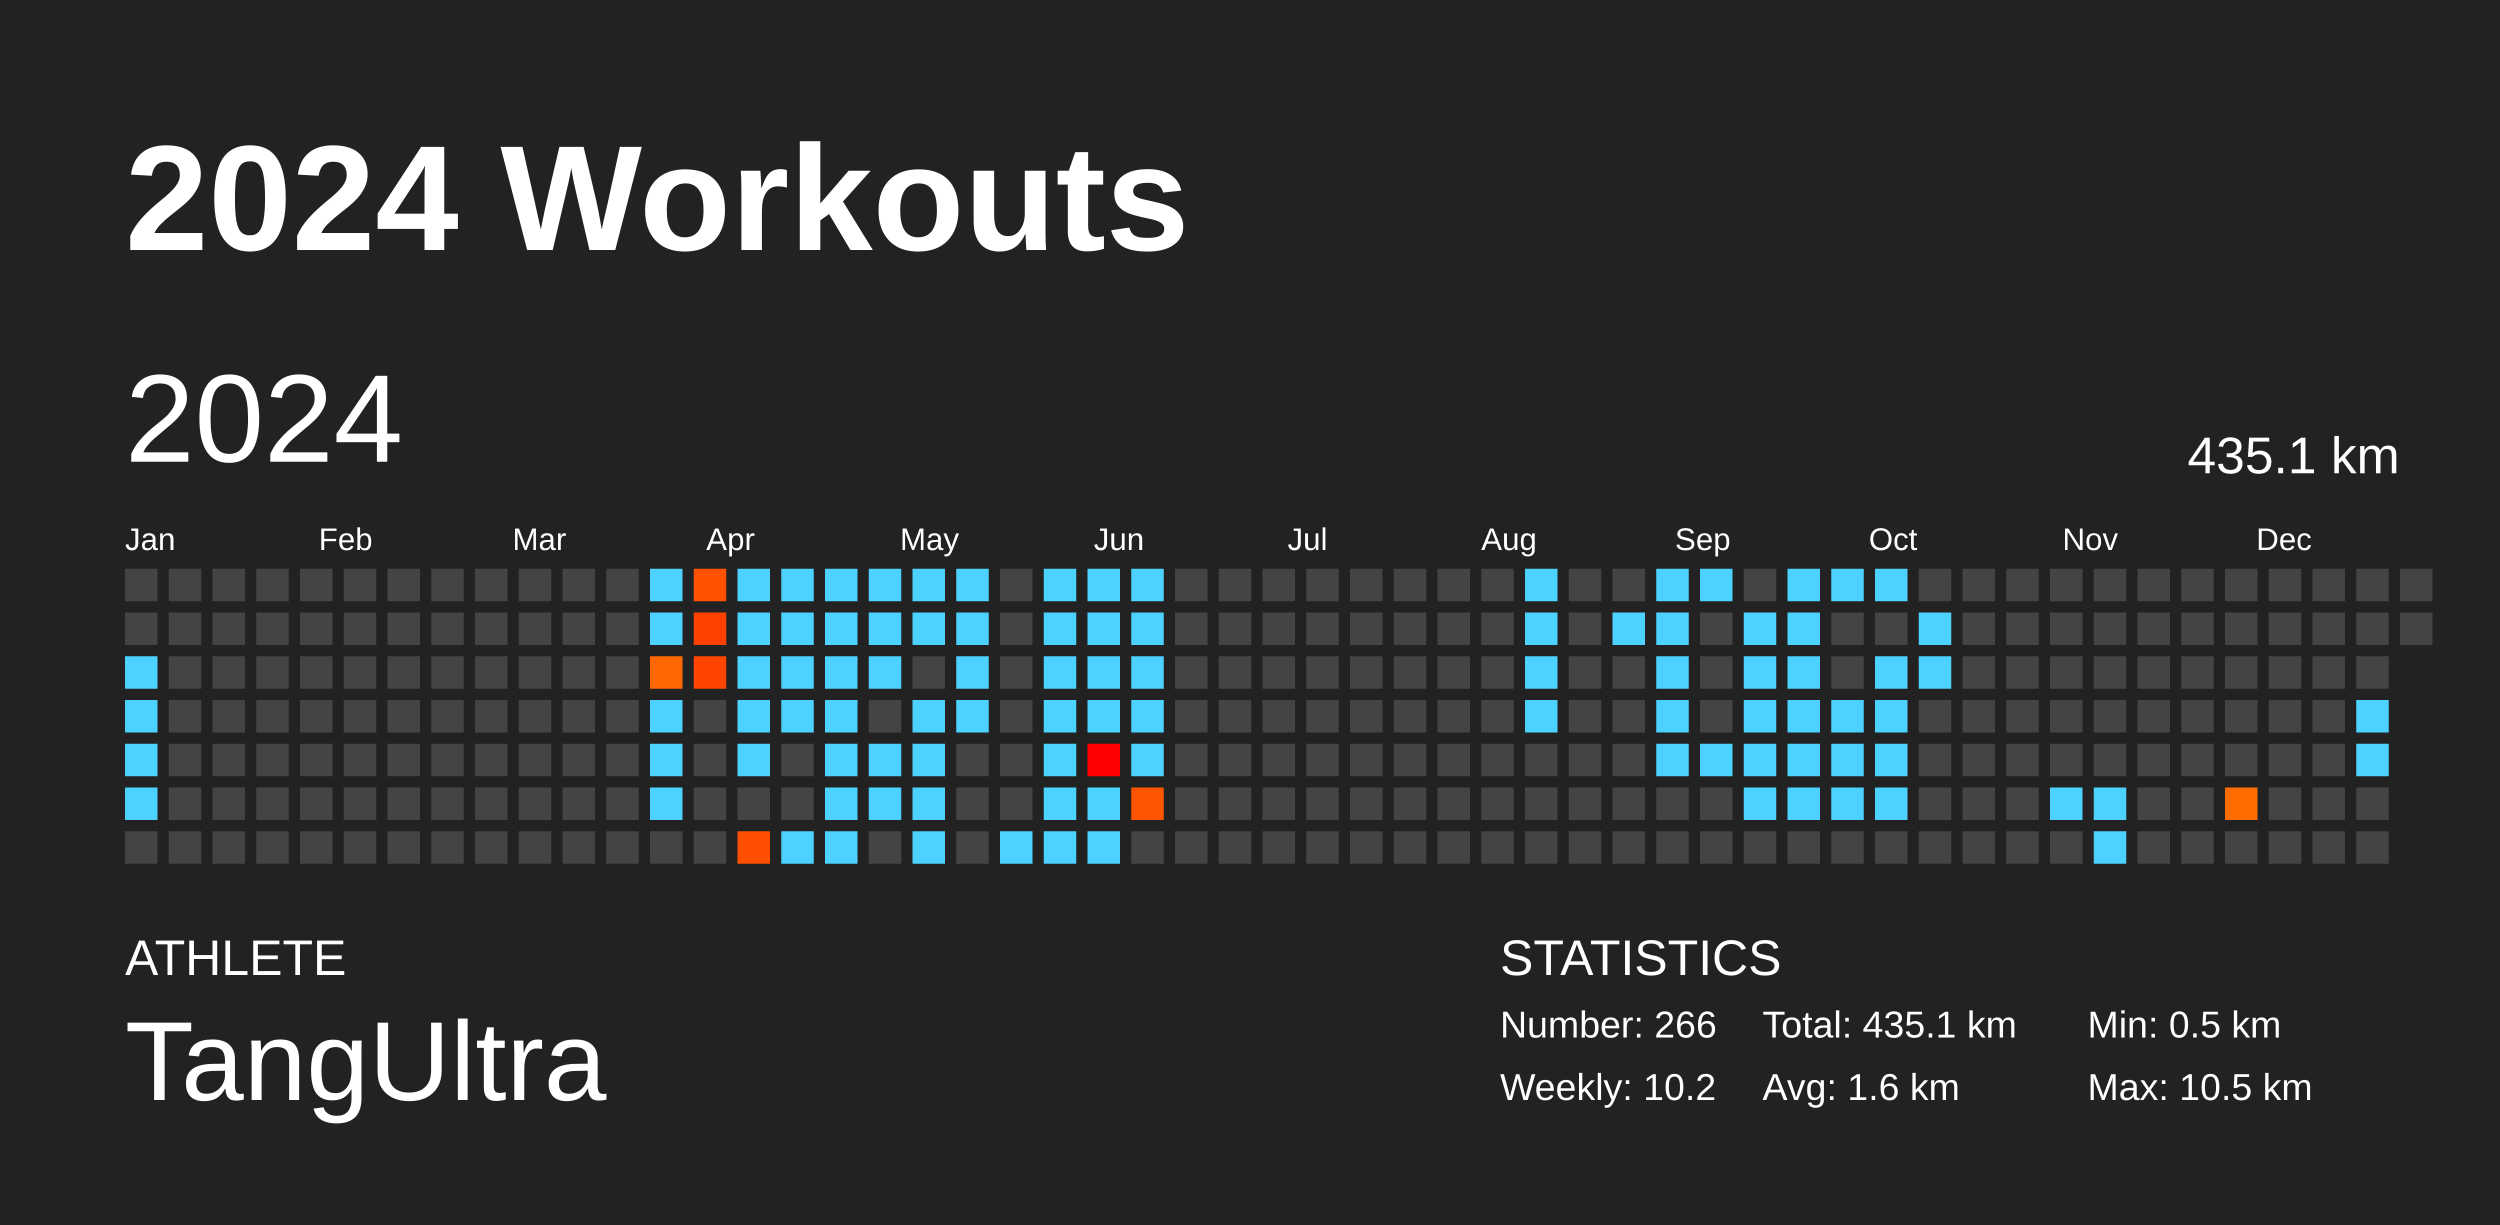
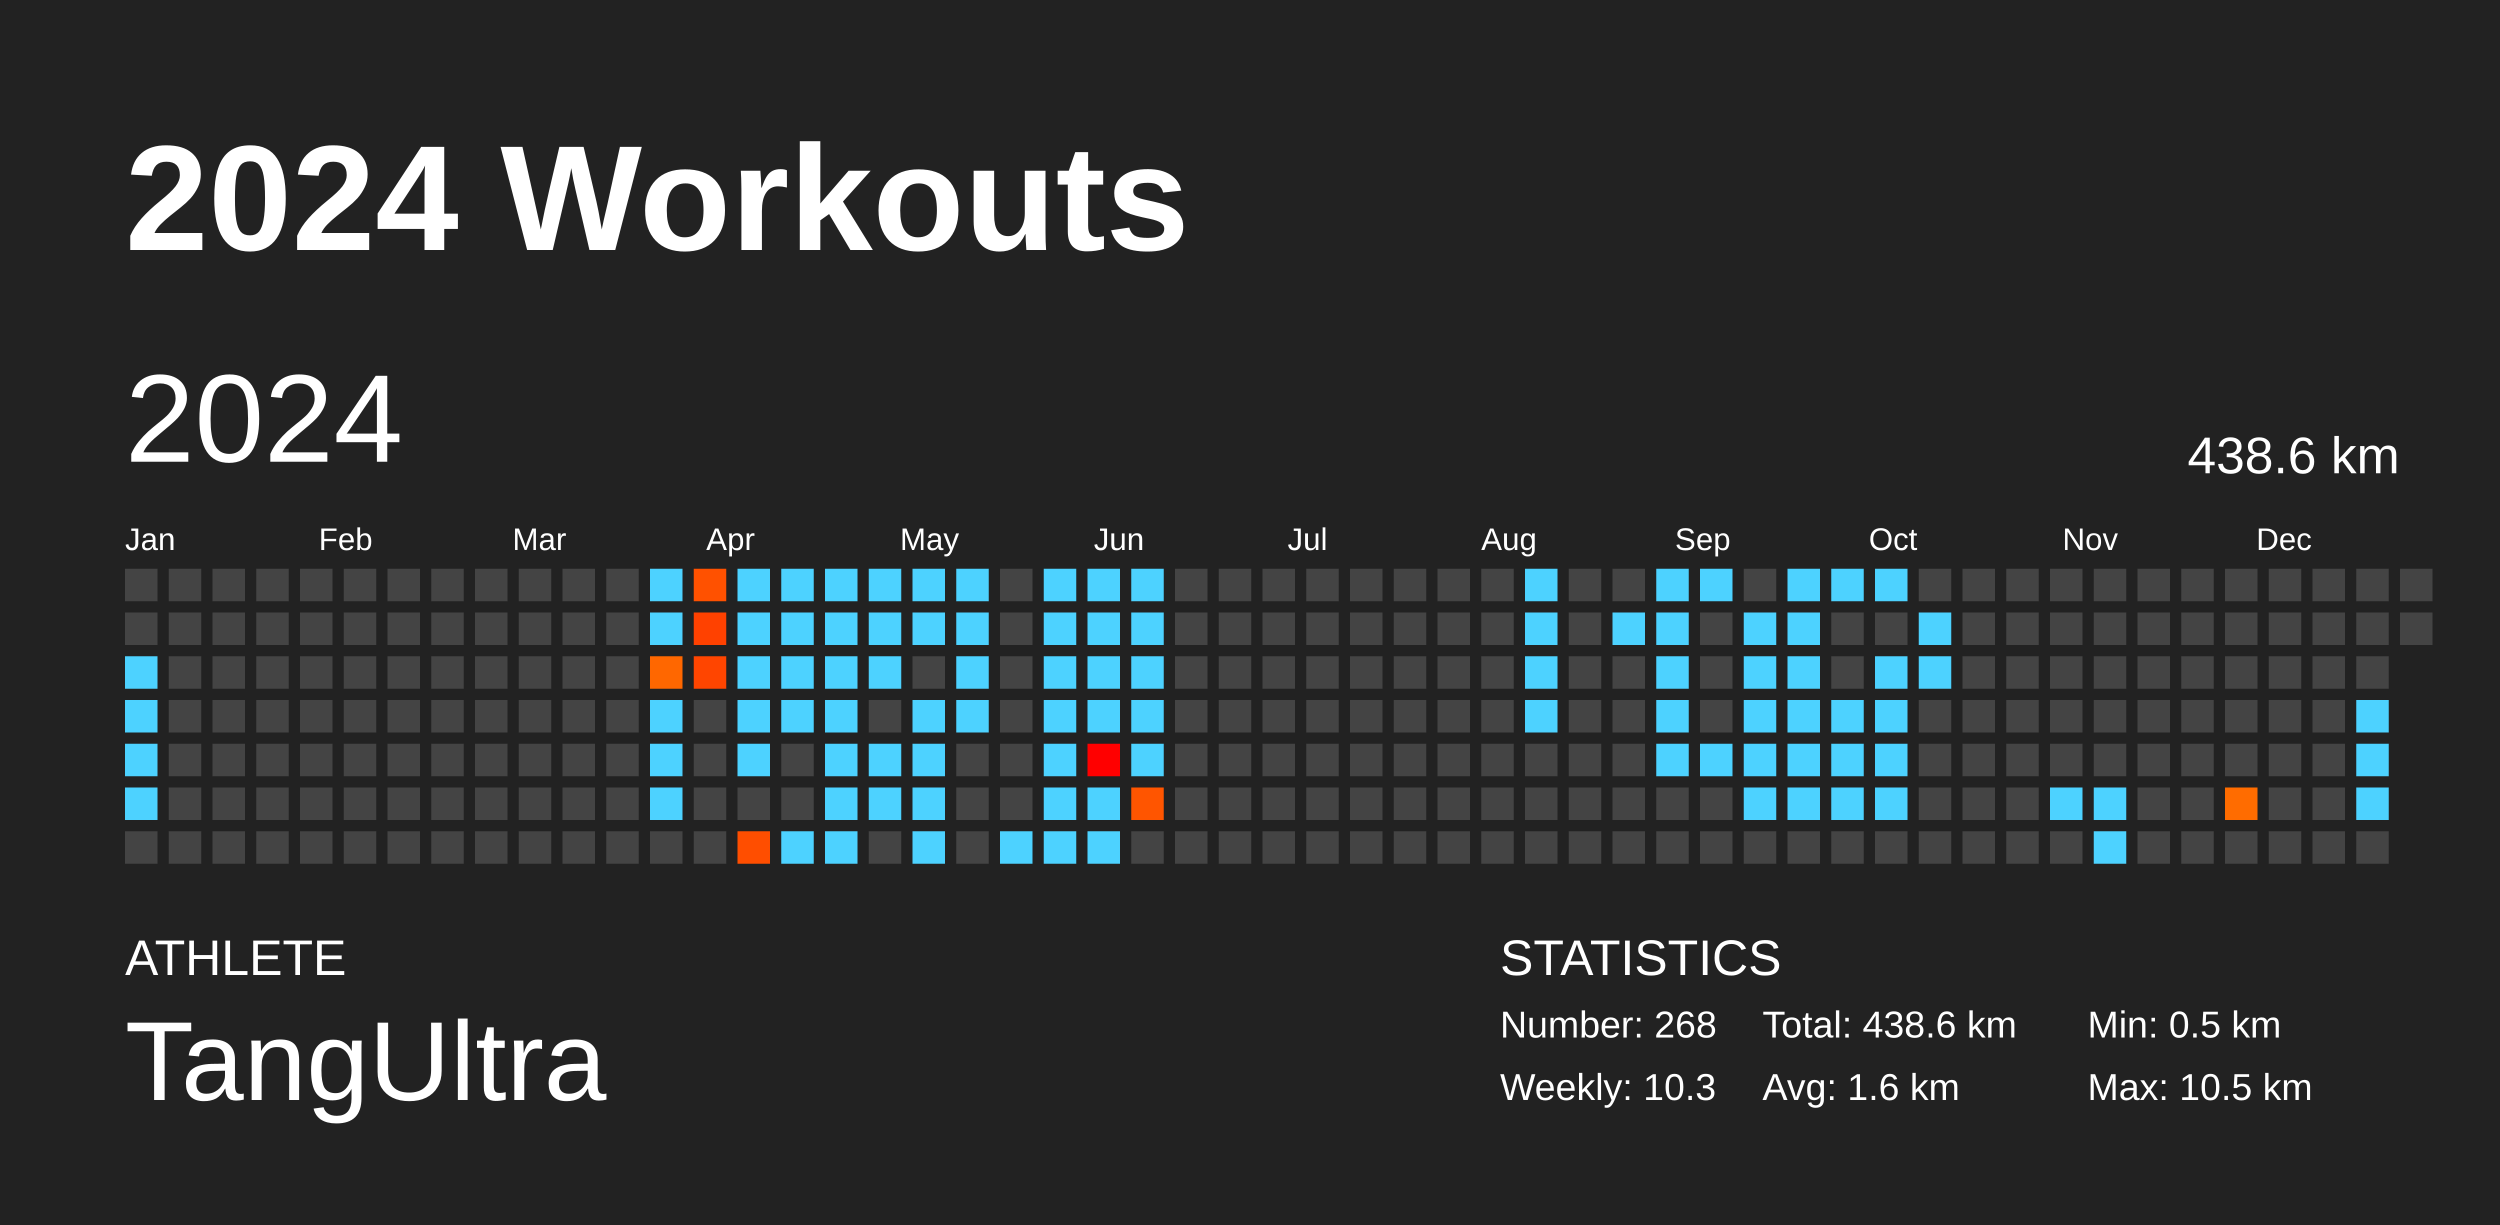
<svg xmlns="http://www.w3.org/2000/svg" baseProfile="full" height="98mm" version="1.1" viewBox="0,0,200,98" width="200mm">
  <defs />
  <rect fill="#222222" height="98" width="200" x="0" y="0" />
  <text fill="#FFFFFF" style="font-size:12px; font-family:Arial; font-weight:bold;" x="10" y="20">2024 Workouts</text>
  <text fill="#FFFFFF" style="font-size:4px; font-family:Arial" x="10" y="78">ATHLETE</text>
  <text fill="#FFFFFF" style="font-size:9px; font-family:Arial" x="10" y="88">TangUltra</text>
  <text fill="#FFFFFF" style="font-size:4px; font-family:Arial" x="120" y="78">STATISTICS</text>
-   <text fill="#FFFFFF" style="font-size:3px; font-family:Arial" x="120" y="83">Number: 266</text>
-   <text fill="#FFFFFF" style="font-size:3px; font-family:Arial" x="120" y="88">Weekly: 10.2</text>
-   <text fill="#FFFFFF" style="font-size:3px; font-family:Arial" x="141" y="83">Total: 435.1 km</text>
+   <text fill="#FFFFFF" style="font-size:3px; font-family:Arial" x="120" y="83">Number: 268</text>
+   <text fill="#FFFFFF" style="font-size:3px; font-family:Arial" x="120" y="88">Weekly: 10.3</text>
+   <text fill="#FFFFFF" style="font-size:3px; font-family:Arial" x="141" y="83">Total: 438.6 km</text>
  <text fill="#FFFFFF" style="font-size:3px; font-family:Arial" x="141" y="88">Avg: 1.6 km</text>
  <text fill="#FFFFFF" style="font-size:3px; font-family:Arial" x="167" y="83">Min: 0.5 km</text>
  <text fill="#FFFFFF" style="font-size:3px; font-family:Arial" x="167" y="88">Max: 10.5 km</text>
  <text dominant-baseline="hanging" fill="#FFFFFF" style="font-size:10.0px; font-family:Arial;" x="10" y="30">2024</text>
-   <text dominant-baseline="hanging" fill="#FFFFFF" style="font-size:4.125px; font-family:Arial;" x="175" y="35">435.1 km</text>
+   <text dominant-baseline="hanging" fill="#FFFFFF" style="font-size:4.125px; font-family:Arial;" x="175" y="35">438.6 km</text>
  <text fill="#FFFFFF" style="font-size:2.5px; font-family:Arial" x="10.0" y="44">Jan</text>
  <text fill="#FFFFFF" style="font-size:2.5px; font-family:Arial" x="25.5" y="44">Feb</text>
  <text fill="#FFFFFF" style="font-size:2.5px; font-family:Arial" x="41.0" y="44">Mar</text>
  <text fill="#FFFFFF" style="font-size:2.5px; font-family:Arial" x="56.5" y="44">Apr</text>
  <text fill="#FFFFFF" style="font-size:2.5px; font-family:Arial" x="72.0" y="44">May</text>
  <text fill="#FFFFFF" style="font-size:2.5px; font-family:Arial" x="87.5" y="44">Jun</text>
  <text fill="#FFFFFF" style="font-size:2.5px; font-family:Arial" x="103.0" y="44">Jul</text>
  <text fill="#FFFFFF" style="font-size:2.5px; font-family:Arial" x="118.5" y="44">Aug</text>
  <text fill="#FFFFFF" style="font-size:2.5px; font-family:Arial" x="134.0" y="44">Sep</text>
  <text fill="#FFFFFF" style="font-size:2.5px; font-family:Arial" x="149.5" y="44">Oct</text>
  <text fill="#FFFFFF" style="font-size:2.5px; font-family:Arial" x="165.0" y="44">Nov</text>
  <text fill="#FFFFFF" style="font-size:2.5px; font-family:Arial" x="180.5" y="44">Dec</text>
  <rect fill="#444444" height="2.6" width="2.6" x="10.0" y="45.5" />
  <rect fill="#444444" height="2.6" width="2.6" x="10.0" y="49.0" />
  <rect fill="#4dd2ff" height="2.6" width="2.6" x="10.0" y="52.5" />
  <rect fill="#4dd2ff" height="2.6" width="2.6" x="10.0" y="56.0" />
  <rect fill="#4dd2ff" height="2.6" width="2.6" x="10.0" y="59.5" />
  <rect fill="#4dd2ff" height="2.6" width="2.6" x="10.0" y="63.0" />
  <rect fill="#444444" height="2.6" width="2.6" x="10.0" y="66.5" />
  <rect fill="#444444" height="2.6" width="2.6" x="13.5" y="45.5" />
  <rect fill="#444444" height="2.6" width="2.6" x="13.5" y="49.0" />
  <rect fill="#444444" height="2.6" width="2.6" x="13.5" y="52.5" />
  <rect fill="#444444" height="2.6" width="2.6" x="13.5" y="56.0" />
  <rect fill="#444444" height="2.6" width="2.6" x="13.5" y="59.5" />
  <rect fill="#444444" height="2.6" width="2.6" x="13.5" y="63.0" />
  <rect fill="#444444" height="2.6" width="2.6" x="13.5" y="66.5" />
  <rect fill="#444444" height="2.6" width="2.6" x="17.0" y="45.5" />
  <rect fill="#444444" height="2.6" width="2.6" x="17.0" y="49.0" />
  <rect fill="#444444" height="2.6" width="2.6" x="17.0" y="52.5" />
  <rect fill="#444444" height="2.6" width="2.6" x="17.0" y="56.0" />
  <rect fill="#444444" height="2.6" width="2.6" x="17.0" y="59.5" />
  <rect fill="#444444" height="2.6" width="2.6" x="17.0" y="63.0" />
  <rect fill="#444444" height="2.6" width="2.6" x="17.0" y="66.5" />
  <rect fill="#444444" height="2.6" width="2.6" x="20.5" y="45.5" />
  <rect fill="#444444" height="2.6" width="2.6" x="20.5" y="49.0" />
  <rect fill="#444444" height="2.6" width="2.6" x="20.5" y="52.5" />
  <rect fill="#444444" height="2.6" width="2.6" x="20.5" y="56.0" />
  <rect fill="#444444" height="2.6" width="2.6" x="20.5" y="59.5" />
  <rect fill="#444444" height="2.6" width="2.6" x="20.5" y="63.0" />
  <rect fill="#444444" height="2.6" width="2.6" x="20.5" y="66.5" />
  <rect fill="#444444" height="2.6" width="2.6" x="24.0" y="45.5" />
  <rect fill="#444444" height="2.6" width="2.6" x="24.0" y="49.0" />
  <rect fill="#444444" height="2.6" width="2.6" x="24.0" y="52.5" />
  <rect fill="#444444" height="2.6" width="2.6" x="24.0" y="56.0" />
  <rect fill="#444444" height="2.6" width="2.6" x="24.0" y="59.5" />
  <rect fill="#444444" height="2.6" width="2.6" x="24.0" y="63.0" />
  <rect fill="#444444" height="2.6" width="2.6" x="24.0" y="66.5" />
  <rect fill="#444444" height="2.6" width="2.6" x="27.5" y="45.5" />
  <rect fill="#444444" height="2.6" width="2.6" x="27.5" y="49.0" />
  <rect fill="#444444" height="2.6" width="2.6" x="27.5" y="52.5" />
  <rect fill="#444444" height="2.6" width="2.6" x="27.5" y="56.0" />
  <rect fill="#444444" height="2.6" width="2.6" x="27.5" y="59.5" />
  <rect fill="#444444" height="2.6" width="2.6" x="27.5" y="63.0" />
  <rect fill="#444444" height="2.6" width="2.6" x="27.5" y="66.5" />
  <rect fill="#444444" height="2.6" width="2.6" x="31.0" y="45.5" />
  <rect fill="#444444" height="2.6" width="2.6" x="31.0" y="49.0" />
  <rect fill="#444444" height="2.6" width="2.6" x="31.0" y="52.5" />
  <rect fill="#444444" height="2.6" width="2.6" x="31.0" y="56.0" />
  <rect fill="#444444" height="2.6" width="2.6" x="31.0" y="59.5" />
  <rect fill="#444444" height="2.6" width="2.6" x="31.0" y="63.0" />
  <rect fill="#444444" height="2.6" width="2.6" x="31.0" y="66.5" />
  <rect fill="#444444" height="2.6" width="2.6" x="34.5" y="45.5" />
  <rect fill="#444444" height="2.6" width="2.6" x="34.5" y="49.0" />
  <rect fill="#444444" height="2.6" width="2.6" x="34.5" y="52.5" />
  <rect fill="#444444" height="2.6" width="2.6" x="34.5" y="56.0" />
  <rect fill="#444444" height="2.6" width="2.6" x="34.5" y="59.5" />
  <rect fill="#444444" height="2.6" width="2.6" x="34.5" y="63.0" />
  <rect fill="#444444" height="2.6" width="2.6" x="34.5" y="66.5" />
  <rect fill="#444444" height="2.6" width="2.6" x="38.0" y="45.5" />
  <rect fill="#444444" height="2.6" width="2.6" x="38.0" y="49.0" />
  <rect fill="#444444" height="2.6" width="2.6" x="38.0" y="52.5" />
  <rect fill="#444444" height="2.6" width="2.6" x="38.0" y="56.0" />
  <rect fill="#444444" height="2.6" width="2.6" x="38.0" y="59.5" />
  <rect fill="#444444" height="2.6" width="2.6" x="38.0" y="63.0" />
  <rect fill="#444444" height="2.6" width="2.6" x="38.0" y="66.5" />
  <rect fill="#444444" height="2.6" width="2.6" x="41.5" y="45.5" />
  <rect fill="#444444" height="2.6" width="2.6" x="41.5" y="49.0" />
  <rect fill="#444444" height="2.6" width="2.6" x="41.5" y="52.5" />
  <rect fill="#444444" height="2.6" width="2.6" x="41.5" y="56.0" />
  <rect fill="#444444" height="2.6" width="2.6" x="41.5" y="59.5" />
  <rect fill="#444444" height="2.6" width="2.6" x="41.5" y="63.0" />
  <rect fill="#444444" height="2.6" width="2.6" x="41.5" y="66.5" />
  <rect fill="#444444" height="2.6" width="2.6" x="45.0" y="45.5" />
  <rect fill="#444444" height="2.6" width="2.6" x="45.0" y="49.0" />
  <rect fill="#444444" height="2.6" width="2.6" x="45.0" y="52.5" />
  <rect fill="#444444" height="2.6" width="2.6" x="45.0" y="56.0" />
  <rect fill="#444444" height="2.6" width="2.6" x="45.0" y="59.5" />
  <rect fill="#444444" height="2.6" width="2.6" x="45.0" y="63.0" />
  <rect fill="#444444" height="2.6" width="2.6" x="45.0" y="66.5" />
  <rect fill="#444444" height="2.6" width="2.6" x="48.5" y="45.5" />
  <rect fill="#444444" height="2.6" width="2.6" x="48.5" y="49.0" />
  <rect fill="#444444" height="2.6" width="2.6" x="48.5" y="52.5" />
  <rect fill="#444444" height="2.6" width="2.6" x="48.5" y="56.0" />
  <rect fill="#444444" height="2.6" width="2.6" x="48.5" y="59.5" />
  <rect fill="#444444" height="2.6" width="2.6" x="48.5" y="63.0" />
  <rect fill="#444444" height="2.6" width="2.6" x="48.5" y="66.5" />
  <rect fill="#4dd2ff" height="2.6" width="2.6" x="52.0" y="45.5" />
  <rect fill="#4dd2ff" height="2.6" width="2.6" x="52.0" y="49.0" />
  <rect fill="#ff6700" height="2.6" width="2.6" x="52.0" y="52.5" />
  <rect fill="#4dd2ff" height="2.6" width="2.6" x="52.0" y="56.0" />
  <rect fill="#4dd2ff" height="2.6" width="2.6" x="52.0" y="59.5" />
  <rect fill="#4dd2ff" height="2.6" width="2.6" x="52.0" y="63.0" />
  <rect fill="#444444" height="2.6" width="2.6" x="52.0" y="66.5" />
  <rect fill="#ff5100" height="2.6" width="2.6" x="55.5" y="45.5" />
  <rect fill="#ff4100" height="2.6" width="2.6" x="55.5" y="49.0" />
  <rect fill="#ff4500" height="2.6" width="2.6" x="55.5" y="52.5" />
  <rect fill="#444444" height="2.6" width="2.6" x="55.5" y="56.0" />
  <rect fill="#444444" height="2.6" width="2.6" x="55.5" y="59.5" />
  <rect fill="#444444" height="2.6" width="2.6" x="55.5" y="63.0" />
  <rect fill="#444444" height="2.6" width="2.6" x="55.5" y="66.5" />
  <rect fill="#4dd2ff" height="2.6" width="2.6" x="59.0" y="45.5" />
  <rect fill="#4dd2ff" height="2.6" width="2.6" x="59.0" y="49.0" />
  <rect fill="#4dd2ff" height="2.6" width="2.6" x="59.0" y="52.5" />
  <rect fill="#4dd2ff" height="2.6" width="2.6" x="59.0" y="56.0" />
  <rect fill="#4dd2ff" height="2.6" width="2.6" x="59.0" y="59.5" />
  <rect fill="#444444" height="2.6" width="2.6" x="59.0" y="63.0" />
  <rect fill="#ff4e00" height="2.6" width="2.6" x="59.0" y="66.5" />
  <rect fill="#4dd2ff" height="2.6" width="2.6" x="62.5" y="45.5" />
  <rect fill="#4dd2ff" height="2.6" width="2.6" x="62.5" y="49.0" />
  <rect fill="#4dd2ff" height="2.6" width="2.6" x="62.5" y="52.5" />
  <rect fill="#4dd2ff" height="2.6" width="2.6" x="62.5" y="56.0" />
  <rect fill="#444444" height="2.6" width="2.6" x="62.5" y="59.5" />
  <rect fill="#444444" height="2.6" width="2.6" x="62.5" y="63.0" />
  <rect fill="#4dd2ff" height="2.6" width="2.6" x="62.5" y="66.5" />
  <rect fill="#4dd2ff" height="2.6" width="2.6" x="66.0" y="45.5" />
  <rect fill="#4dd2ff" height="2.6" width="2.6" x="66.0" y="49.0" />
  <rect fill="#4dd2ff" height="2.6" width="2.6" x="66.0" y="52.5" />
  <rect fill="#4dd2ff" height="2.6" width="2.6" x="66.0" y="56.0" />
  <rect fill="#4dd2ff" height="2.6" width="2.6" x="66.0" y="59.5" />
  <rect fill="#4dd2ff" height="2.6" width="2.6" x="66.0" y="63.0" />
  <rect fill="#4dd2ff" height="2.6" width="2.6" x="66.0" y="66.5" />
  <rect fill="#4dd2ff" height="2.6" width="2.6" x="69.5" y="45.5" />
  <rect fill="#4dd2ff" height="2.6" width="2.6" x="69.5" y="49.0" />
  <rect fill="#4dd2ff" height="2.6" width="2.6" x="69.5" y="52.5" />
  <rect fill="#444444" height="2.6" width="2.6" x="69.5" y="56.0" />
  <rect fill="#4dd2ff" height="2.6" width="2.6" x="69.5" y="59.5" />
  <rect fill="#4dd2ff" height="2.6" width="2.6" x="69.5" y="63.0" />
  <rect fill="#444444" height="2.6" width="2.6" x="69.5" y="66.5" />
  <rect fill="#4dd2ff" height="2.6" width="2.6" x="73.0" y="45.5" />
  <rect fill="#4dd2ff" height="2.6" width="2.6" x="73.0" y="49.0" />
  <rect fill="#444444" height="2.6" width="2.6" x="73.0" y="52.5" />
  <rect fill="#4dd2ff" height="2.6" width="2.6" x="73.0" y="56.0" />
  <rect fill="#4dd2ff" height="2.6" width="2.6" x="73.0" y="59.5" />
  <rect fill="#4dd2ff" height="2.6" width="2.6" x="73.0" y="63.0" />
  <rect fill="#4dd2ff" height="2.6" width="2.6" x="73.0" y="66.5" />
  <rect fill="#4dd2ff" height="2.6" width="2.6" x="76.5" y="45.5" />
  <rect fill="#4dd2ff" height="2.6" width="2.6" x="76.5" y="49.0" />
  <rect fill="#4dd2ff" height="2.6" width="2.6" x="76.5" y="52.5" />
  <rect fill="#4dd2ff" height="2.6" width="2.6" x="76.5" y="56.0" />
  <rect fill="#444444" height="2.6" width="2.6" x="76.5" y="59.5" />
  <rect fill="#444444" height="2.6" width="2.6" x="76.5" y="63.0" />
  <rect fill="#444444" height="2.6" width="2.6" x="76.5" y="66.5" />
  <rect fill="#444444" height="2.6" width="2.6" x="80.0" y="45.5" />
  <rect fill="#444444" height="2.6" width="2.6" x="80.0" y="49.0" />
  <rect fill="#444444" height="2.6" width="2.6" x="80.0" y="52.5" />
  <rect fill="#444444" height="2.6" width="2.6" x="80.0" y="56.0" />
  <rect fill="#444444" height="2.6" width="2.6" x="80.0" y="59.5" />
  <rect fill="#444444" height="2.6" width="2.6" x="80.0" y="63.0" />
  <rect fill="#4dd2ff" height="2.6" width="2.6" x="80.0" y="66.5" />
  <rect fill="#4dd2ff" height="2.6" width="2.6" x="83.5" y="45.5" />
  <rect fill="#4dd2ff" height="2.6" width="2.6" x="83.5" y="49.0" />
  <rect fill="#4dd2ff" height="2.6" width="2.6" x="83.5" y="52.5" />
  <rect fill="#4dd2ff" height="2.6" width="2.6" x="83.5" y="56.0" />
  <rect fill="#4dd2ff" height="2.6" width="2.6" x="83.5" y="59.5" />
  <rect fill="#4dd2ff" height="2.6" width="2.6" x="83.5" y="63.0" />
  <rect fill="#4dd2ff" height="2.6" width="2.6" x="83.5" y="66.5" />
  <rect fill="#4dd2ff" height="2.6" width="2.6" x="87.0" y="45.5" />
  <rect fill="#4dd2ff" height="2.6" width="2.6" x="87.0" y="49.0" />
  <rect fill="#4dd2ff" height="2.6" width="2.6" x="87.0" y="52.5" />
  <rect fill="#4dd2ff" height="2.6" width="2.6" x="87.0" y="56.0" />
  <rect fill="#ff0000" height="2.6" width="2.6" x="87.0" y="59.5" />
  <rect fill="#4dd2ff" height="2.6" width="2.6" x="87.0" y="63.0" />
  <rect fill="#4dd2ff" height="2.6" width="2.6" x="87.0" y="66.5" />
  <rect fill="#4dd2ff" height="2.6" width="2.6" x="90.5" y="45.5" />
  <rect fill="#4dd2ff" height="2.6" width="2.6" x="90.5" y="49.0" />
  <rect fill="#4dd2ff" height="2.6" width="2.6" x="90.5" y="52.5" />
  <rect fill="#4dd2ff" height="2.6" width="2.6" x="90.5" y="56.0" />
  <rect fill="#4dd2ff" height="2.6" width="2.6" x="90.5" y="59.5" />
  <rect fill="#ff5500" height="2.6" width="2.6" x="90.5" y="63.0" />
  <rect fill="#444444" height="2.6" width="2.6" x="90.5" y="66.5" />
  <rect fill="#444444" height="2.6" width="2.6" x="94.0" y="45.5" />
  <rect fill="#444444" height="2.6" width="2.6" x="94.0" y="49.0" />
  <rect fill="#444444" height="2.6" width="2.6" x="94.0" y="52.5" />
  <rect fill="#444444" height="2.6" width="2.6" x="94.0" y="56.0" />
  <rect fill="#444444" height="2.6" width="2.6" x="94.0" y="59.5" />
  <rect fill="#444444" height="2.6" width="2.6" x="94.0" y="63.0" />
  <rect fill="#444444" height="2.6" width="2.6" x="94.0" y="66.5" />
  <rect fill="#444444" height="2.6" width="2.6" x="97.5" y="45.5" />
  <rect fill="#444444" height="2.6" width="2.6" x="97.5" y="49.0" />
  <rect fill="#444444" height="2.6" width="2.6" x="97.5" y="52.5" />
  <rect fill="#444444" height="2.6" width="2.6" x="97.5" y="56.0" />
  <rect fill="#444444" height="2.6" width="2.6" x="97.5" y="59.5" />
  <rect fill="#444444" height="2.6" width="2.6" x="97.5" y="63.0" />
  <rect fill="#444444" height="2.6" width="2.6" x="97.5" y="66.5" />
  <rect fill="#444444" height="2.6" width="2.6" x="101.0" y="45.5" />
  <rect fill="#444444" height="2.6" width="2.6" x="101.0" y="49.0" />
  <rect fill="#444444" height="2.6" width="2.6" x="101.0" y="52.5" />
  <rect fill="#444444" height="2.6" width="2.6" x="101.0" y="56.0" />
  <rect fill="#444444" height="2.6" width="2.6" x="101.0" y="59.5" />
  <rect fill="#444444" height="2.6" width="2.6" x="101.0" y="63.0" />
  <rect fill="#444444" height="2.6" width="2.6" x="101.0" y="66.5" />
  <rect fill="#444444" height="2.6" width="2.6" x="104.5" y="45.5" />
  <rect fill="#444444" height="2.6" width="2.6" x="104.5" y="49.0" />
  <rect fill="#444444" height="2.6" width="2.6" x="104.5" y="52.5" />
  <rect fill="#444444" height="2.6" width="2.6" x="104.5" y="56.0" />
  <rect fill="#444444" height="2.6" width="2.6" x="104.5" y="59.5" />
  <rect fill="#444444" height="2.6" width="2.6" x="104.5" y="63.0" />
  <rect fill="#444444" height="2.6" width="2.6" x="104.5" y="66.5" />
  <rect fill="#444444" height="2.6" width="2.6" x="108.0" y="45.5" />
  <rect fill="#444444" height="2.6" width="2.6" x="108.0" y="49.0" />
  <rect fill="#444444" height="2.6" width="2.6" x="108.0" y="52.5" />
  <rect fill="#444444" height="2.6" width="2.6" x="108.0" y="56.0" />
  <rect fill="#444444" height="2.6" width="2.6" x="108.0" y="59.5" />
  <rect fill="#444444" height="2.6" width="2.6" x="108.0" y="63.0" />
  <rect fill="#444444" height="2.6" width="2.6" x="108.0" y="66.5" />
  <rect fill="#444444" height="2.6" width="2.6" x="111.5" y="45.5" />
  <rect fill="#444444" height="2.6" width="2.6" x="111.5" y="49.0" />
  <rect fill="#444444" height="2.6" width="2.6" x="111.5" y="52.5" />
  <rect fill="#444444" height="2.6" width="2.6" x="111.5" y="56.0" />
  <rect fill="#444444" height="2.6" width="2.6" x="111.5" y="59.5" />
  <rect fill="#444444" height="2.6" width="2.6" x="111.5" y="63.0" />
  <rect fill="#444444" height="2.6" width="2.6" x="111.5" y="66.5" />
  <rect fill="#444444" height="2.6" width="2.6" x="115.0" y="45.5" />
  <rect fill="#444444" height="2.6" width="2.6" x="115.0" y="49.0" />
  <rect fill="#444444" height="2.6" width="2.6" x="115.0" y="52.5" />
  <rect fill="#444444" height="2.6" width="2.6" x="115.0" y="56.0" />
  <rect fill="#444444" height="2.6" width="2.6" x="115.0" y="59.5" />
  <rect fill="#444444" height="2.6" width="2.6" x="115.0" y="63.0" />
  <rect fill="#444444" height="2.6" width="2.6" x="115.0" y="66.5" />
  <rect fill="#444444" height="2.6" width="2.6" x="118.5" y="45.5" />
  <rect fill="#444444" height="2.6" width="2.6" x="118.5" y="49.0" />
  <rect fill="#444444" height="2.6" width="2.6" x="118.5" y="52.5" />
  <rect fill="#444444" height="2.6" width="2.6" x="118.5" y="56.0" />
  <rect fill="#444444" height="2.6" width="2.6" x="118.5" y="59.5" />
  <rect fill="#444444" height="2.6" width="2.6" x="118.5" y="63.0" />
  <rect fill="#444444" height="2.6" width="2.6" x="118.5" y="66.5" />
  <rect fill="#4dd2ff" height="2.6" width="2.6" x="122.0" y="45.5" />
  <rect fill="#4dd2ff" height="2.6" width="2.6" x="122.0" y="49.0" />
  <rect fill="#4dd2ff" height="2.6" width="2.6" x="122.0" y="52.5" />
  <rect fill="#4dd2ff" height="2.6" width="2.6" x="122.0" y="56.0" />
  <rect fill="#444444" height="2.6" width="2.6" x="122.0" y="59.5" />
  <rect fill="#444444" height="2.6" width="2.6" x="122.0" y="63.0" />
  <rect fill="#444444" height="2.6" width="2.6" x="122.0" y="66.5" />
  <rect fill="#444444" height="2.6" width="2.6" x="125.5" y="45.5" />
  <rect fill="#444444" height="2.6" width="2.6" x="125.5" y="49.0" />
  <rect fill="#444444" height="2.6" width="2.6" x="125.5" y="52.5" />
  <rect fill="#444444" height="2.6" width="2.6" x="125.5" y="56.0" />
  <rect fill="#444444" height="2.6" width="2.6" x="125.5" y="59.5" />
  <rect fill="#444444" height="2.6" width="2.6" x="125.5" y="63.0" />
  <rect fill="#444444" height="2.6" width="2.6" x="125.5" y="66.5" />
  <rect fill="#444444" height="2.6" width="2.6" x="129.0" y="45.5" />
  <rect fill="#4dd2ff" height="2.6" width="2.6" x="129.0" y="49.0" />
  <rect fill="#444444" height="2.6" width="2.6" x="129.0" y="52.5" />
  <rect fill="#444444" height="2.6" width="2.6" x="129.0" y="56.0" />
  <rect fill="#444444" height="2.6" width="2.6" x="129.0" y="59.5" />
  <rect fill="#444444" height="2.6" width="2.6" x="129.0" y="63.0" />
  <rect fill="#444444" height="2.6" width="2.6" x="129.0" y="66.5" />
  <rect fill="#4dd2ff" height="2.6" width="2.6" x="132.5" y="45.5" />
  <rect fill="#4dd2ff" height="2.6" width="2.6" x="132.5" y="49.0" />
  <rect fill="#4dd2ff" height="2.6" width="2.6" x="132.5" y="52.5" />
  <rect fill="#4dd2ff" height="2.6" width="2.6" x="132.5" y="56.0" />
  <rect fill="#4dd2ff" height="2.6" width="2.6" x="132.5" y="59.5" />
  <rect fill="#444444" height="2.6" width="2.6" x="132.5" y="63.0" />
  <rect fill="#444444" height="2.6" width="2.6" x="132.5" y="66.5" />
  <rect fill="#4dd2ff" height="2.6" width="2.6" x="136.0" y="45.5" />
  <rect fill="#444444" height="2.6" width="2.6" x="136.0" y="49.0" />
  <rect fill="#444444" height="2.6" width="2.6" x="136.0" y="52.5" />
  <rect fill="#444444" height="2.6" width="2.6" x="136.0" y="56.0" />
  <rect fill="#4dd2ff" height="2.6" width="2.6" x="136.0" y="59.5" />
  <rect fill="#444444" height="2.6" width="2.6" x="136.0" y="63.0" />
  <rect fill="#444444" height="2.6" width="2.6" x="136.0" y="66.5" />
  <rect fill="#444444" height="2.6" width="2.6" x="139.5" y="45.5" />
  <rect fill="#4dd2ff" height="2.6" width="2.6" x="139.5" y="49.0" />
  <rect fill="#4dd2ff" height="2.6" width="2.6" x="139.5" y="52.5" />
  <rect fill="#4dd2ff" height="2.6" width="2.6" x="139.5" y="56.0" />
  <rect fill="#4dd2ff" height="2.6" width="2.6" x="139.5" y="59.5" />
  <rect fill="#4dd2ff" height="2.6" width="2.6" x="139.5" y="63.0" />
  <rect fill="#444444" height="2.6" width="2.6" x="139.5" y="66.5" />
  <rect fill="#4dd2ff" height="2.6" width="2.6" x="143.0" y="45.5" />
  <rect fill="#4dd2ff" height="2.6" width="2.6" x="143.0" y="49.0" />
  <rect fill="#4dd2ff" height="2.6" width="2.6" x="143.0" y="52.5" />
  <rect fill="#4dd2ff" height="2.6" width="2.6" x="143.0" y="56.0" />
  <rect fill="#4dd2ff" height="2.6" width="2.6" x="143.0" y="59.5" />
  <rect fill="#4dd2ff" height="2.6" width="2.6" x="143.0" y="63.0" />
  <rect fill="#444444" height="2.6" width="2.6" x="143.0" y="66.5" />
  <rect fill="#4dd2ff" height="2.6" width="2.6" x="146.5" y="45.5" />
  <rect fill="#444444" height="2.6" width="2.6" x="146.5" y="49.0" />
  <rect fill="#444444" height="2.6" width="2.6" x="146.5" y="52.5" />
  <rect fill="#4dd2ff" height="2.6" width="2.6" x="146.5" y="56.0" />
  <rect fill="#4dd2ff" height="2.6" width="2.6" x="146.5" y="59.5" />
  <rect fill="#4dd2ff" height="2.6" width="2.6" x="146.5" y="63.0" />
  <rect fill="#444444" height="2.6" width="2.6" x="146.5" y="66.5" />
  <rect fill="#4dd2ff" height="2.6" width="2.6" x="150.0" y="45.5" />
  <rect fill="#444444" height="2.6" width="2.6" x="150.0" y="49.0" />
  <rect fill="#4dd2ff" height="2.6" width="2.6" x="150.0" y="52.5" />
  <rect fill="#4dd2ff" height="2.6" width="2.6" x="150.0" y="56.0" />
  <rect fill="#4dd2ff" height="2.6" width="2.6" x="150.0" y="59.5" />
  <rect fill="#4dd2ff" height="2.6" width="2.6" x="150.0" y="63.0" />
  <rect fill="#444444" height="2.6" width="2.6" x="150.0" y="66.5" />
  <rect fill="#444444" height="2.6" width="2.6" x="153.5" y="45.5" />
  <rect fill="#4dd2ff" height="2.6" width="2.6" x="153.5" y="49.0" />
  <rect fill="#4dd2ff" height="2.6" width="2.6" x="153.5" y="52.5" />
  <rect fill="#444444" height="2.6" width="2.6" x="153.5" y="56.0" />
  <rect fill="#444444" height="2.6" width="2.6" x="153.5" y="59.5" />
  <rect fill="#444444" height="2.6" width="2.6" x="153.5" y="63.0" />
  <rect fill="#444444" height="2.6" width="2.6" x="153.5" y="66.5" />
  <rect fill="#444444" height="2.6" width="2.6" x="157.0" y="45.5" />
  <rect fill="#444444" height="2.6" width="2.6" x="157.0" y="49.0" />
  <rect fill="#444444" height="2.6" width="2.6" x="157.0" y="52.5" />
  <rect fill="#444444" height="2.6" width="2.6" x="157.0" y="56.0" />
  <rect fill="#444444" height="2.6" width="2.6" x="157.0" y="59.5" />
  <rect fill="#444444" height="2.6" width="2.6" x="157.0" y="63.0" />
  <rect fill="#444444" height="2.6" width="2.6" x="157.0" y="66.5" />
  <rect fill="#444444" height="2.6" width="2.6" x="160.5" y="45.5" />
  <rect fill="#444444" height="2.6" width="2.6" x="160.5" y="49.0" />
  <rect fill="#444444" height="2.6" width="2.6" x="160.5" y="52.5" />
  <rect fill="#444444" height="2.6" width="2.6" x="160.5" y="56.0" />
  <rect fill="#444444" height="2.6" width="2.6" x="160.5" y="59.5" />
  <rect fill="#444444" height="2.6" width="2.6" x="160.5" y="63.0" />
  <rect fill="#444444" height="2.6" width="2.6" x="160.5" y="66.5" />
  <rect fill="#444444" height="2.6" width="2.6" x="164.0" y="45.5" />
  <rect fill="#444444" height="2.6" width="2.6" x="164.0" y="49.0" />
  <rect fill="#444444" height="2.6" width="2.6" x="164.0" y="52.5" />
  <rect fill="#444444" height="2.6" width="2.6" x="164.0" y="56.0" />
  <rect fill="#444444" height="2.6" width="2.6" x="164.0" y="59.5" />
  <rect fill="#4dd2ff" height="2.6" width="2.6" x="164.0" y="63.0" />
  <rect fill="#444444" height="2.6" width="2.6" x="164.0" y="66.5" />
  <rect fill="#444444" height="2.6" width="2.6" x="167.5" y="45.5" />
  <rect fill="#444444" height="2.6" width="2.6" x="167.5" y="49.0" />
  <rect fill="#444444" height="2.6" width="2.6" x="167.5" y="52.5" />
  <rect fill="#444444" height="2.6" width="2.6" x="167.5" y="56.0" />
  <rect fill="#444444" height="2.6" width="2.6" x="167.5" y="59.5" />
  <rect fill="#4dd2ff" height="2.6" width="2.6" x="167.5" y="63.0" />
  <rect fill="#4dd2ff" height="2.6" width="2.6" x="167.5" y="66.5" />
  <rect fill="#444444" height="2.6" width="2.6" x="171.0" y="45.5" />
  <rect fill="#444444" height="2.6" width="2.6" x="171.0" y="49.0" />
  <rect fill="#444444" height="2.6" width="2.6" x="171.0" y="52.5" />
  <rect fill="#444444" height="2.6" width="2.6" x="171.0" y="56.0" />
  <rect fill="#444444" height="2.6" width="2.6" x="171.0" y="59.5" />
  <rect fill="#444444" height="2.6" width="2.6" x="171.0" y="63.0" />
  <rect fill="#444444" height="2.6" width="2.6" x="171.0" y="66.5" />
  <rect fill="#444444" height="2.6" width="2.6" x="174.5" y="45.5" />
  <rect fill="#444444" height="2.6" width="2.6" x="174.5" y="49.0" />
  <rect fill="#444444" height="2.6" width="2.6" x="174.5" y="52.5" />
  <rect fill="#444444" height="2.6" width="2.6" x="174.5" y="56.0" />
  <rect fill="#444444" height="2.6" width="2.6" x="174.5" y="59.5" />
  <rect fill="#444444" height="2.6" width="2.6" x="174.5" y="63.0" />
  <rect fill="#444444" height="2.6" width="2.6" x="174.5" y="66.5" />
  <rect fill="#444444" height="2.6" width="2.6" x="178.0" y="45.5" />
  <rect fill="#444444" height="2.6" width="2.6" x="178.0" y="49.0" />
  <rect fill="#444444" height="2.6" width="2.6" x="178.0" y="52.5" />
  <rect fill="#444444" height="2.6" width="2.6" x="178.0" y="56.0" />
  <rect fill="#444444" height="2.6" width="2.6" x="178.0" y="59.5" />
  <rect fill="#ff6c00" height="2.6" width="2.6" x="178.0" y="63.0" />
  <rect fill="#444444" height="2.6" width="2.6" x="178.0" y="66.5" />
  <rect fill="#444444" height="2.6" width="2.6" x="181.5" y="45.5" />
  <rect fill="#444444" height="2.6" width="2.6" x="181.5" y="49.0" />
  <rect fill="#444444" height="2.6" width="2.6" x="181.5" y="52.5" />
  <rect fill="#444444" height="2.6" width="2.6" x="181.5" y="56.0" />
  <rect fill="#444444" height="2.6" width="2.6" x="181.5" y="59.5" />
  <rect fill="#444444" height="2.6" width="2.6" x="181.5" y="63.0" />
  <rect fill="#444444" height="2.6" width="2.6" x="181.5" y="66.5" />
  <rect fill="#444444" height="2.6" width="2.6" x="185.0" y="45.5" />
  <rect fill="#444444" height="2.6" width="2.6" x="185.0" y="49.0" />
  <rect fill="#444444" height="2.6" width="2.6" x="185.0" y="52.5" />
  <rect fill="#444444" height="2.6" width="2.6" x="185.0" y="56.0" />
  <rect fill="#444444" height="2.6" width="2.6" x="185.0" y="59.5" />
  <rect fill="#444444" height="2.6" width="2.6" x="185.0" y="63.0" />
  <rect fill="#444444" height="2.6" width="2.6" x="185.0" y="66.5" />
  <rect fill="#444444" height="2.6" width="2.6" x="188.5" y="45.5" />
  <rect fill="#444444" height="2.6" width="2.6" x="188.5" y="49.0" />
  <rect fill="#444444" height="2.6" width="2.6" x="188.5" y="52.5" />
  <rect fill="#4dd2ff" height="2.6" width="2.6" x="188.5" y="56.0" />
  <rect fill="#4dd2ff" height="2.6" width="2.6" x="188.5" y="59.5" />
-   <rect fill="#444444" height="2.6" width="2.6" x="188.5" y="63.0" />
+   <rect fill="#4dd2ff" height="2.6" width="2.6" x="188.5" y="63.0" />
  <rect fill="#444444" height="2.6" width="2.6" x="188.5" y="66.5" />
  <rect fill="#444444" height="2.6" width="2.6" x="192.0" y="45.5" />
  <rect fill="#444444" height="2.6" width="2.6" x="192.0" y="49.0" />
</svg>
